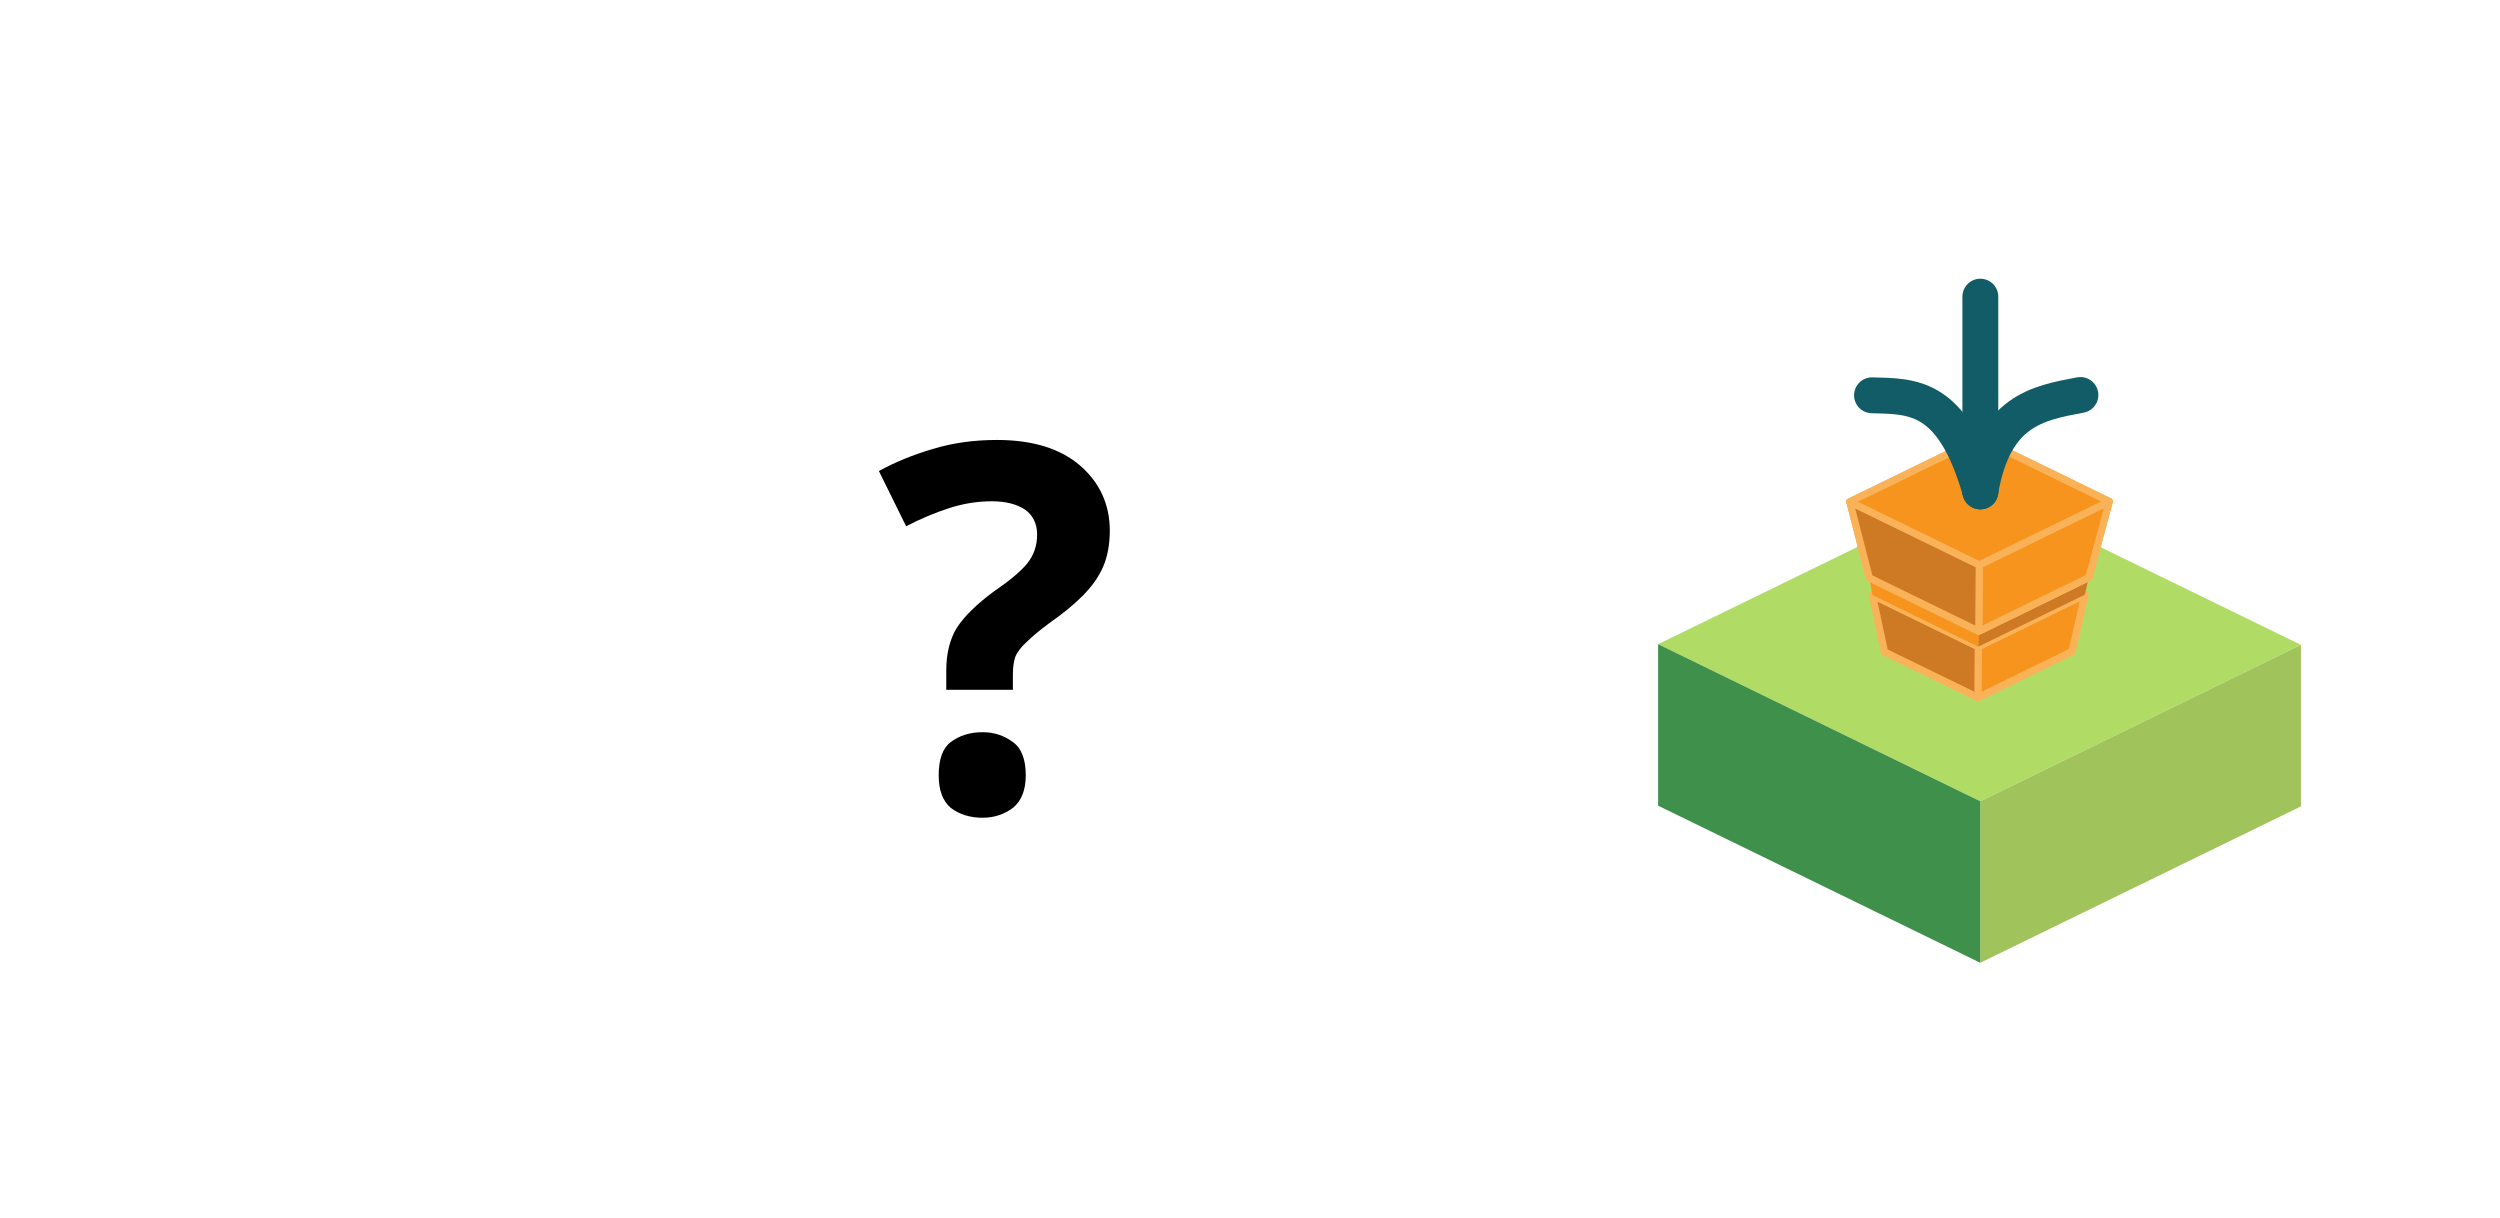
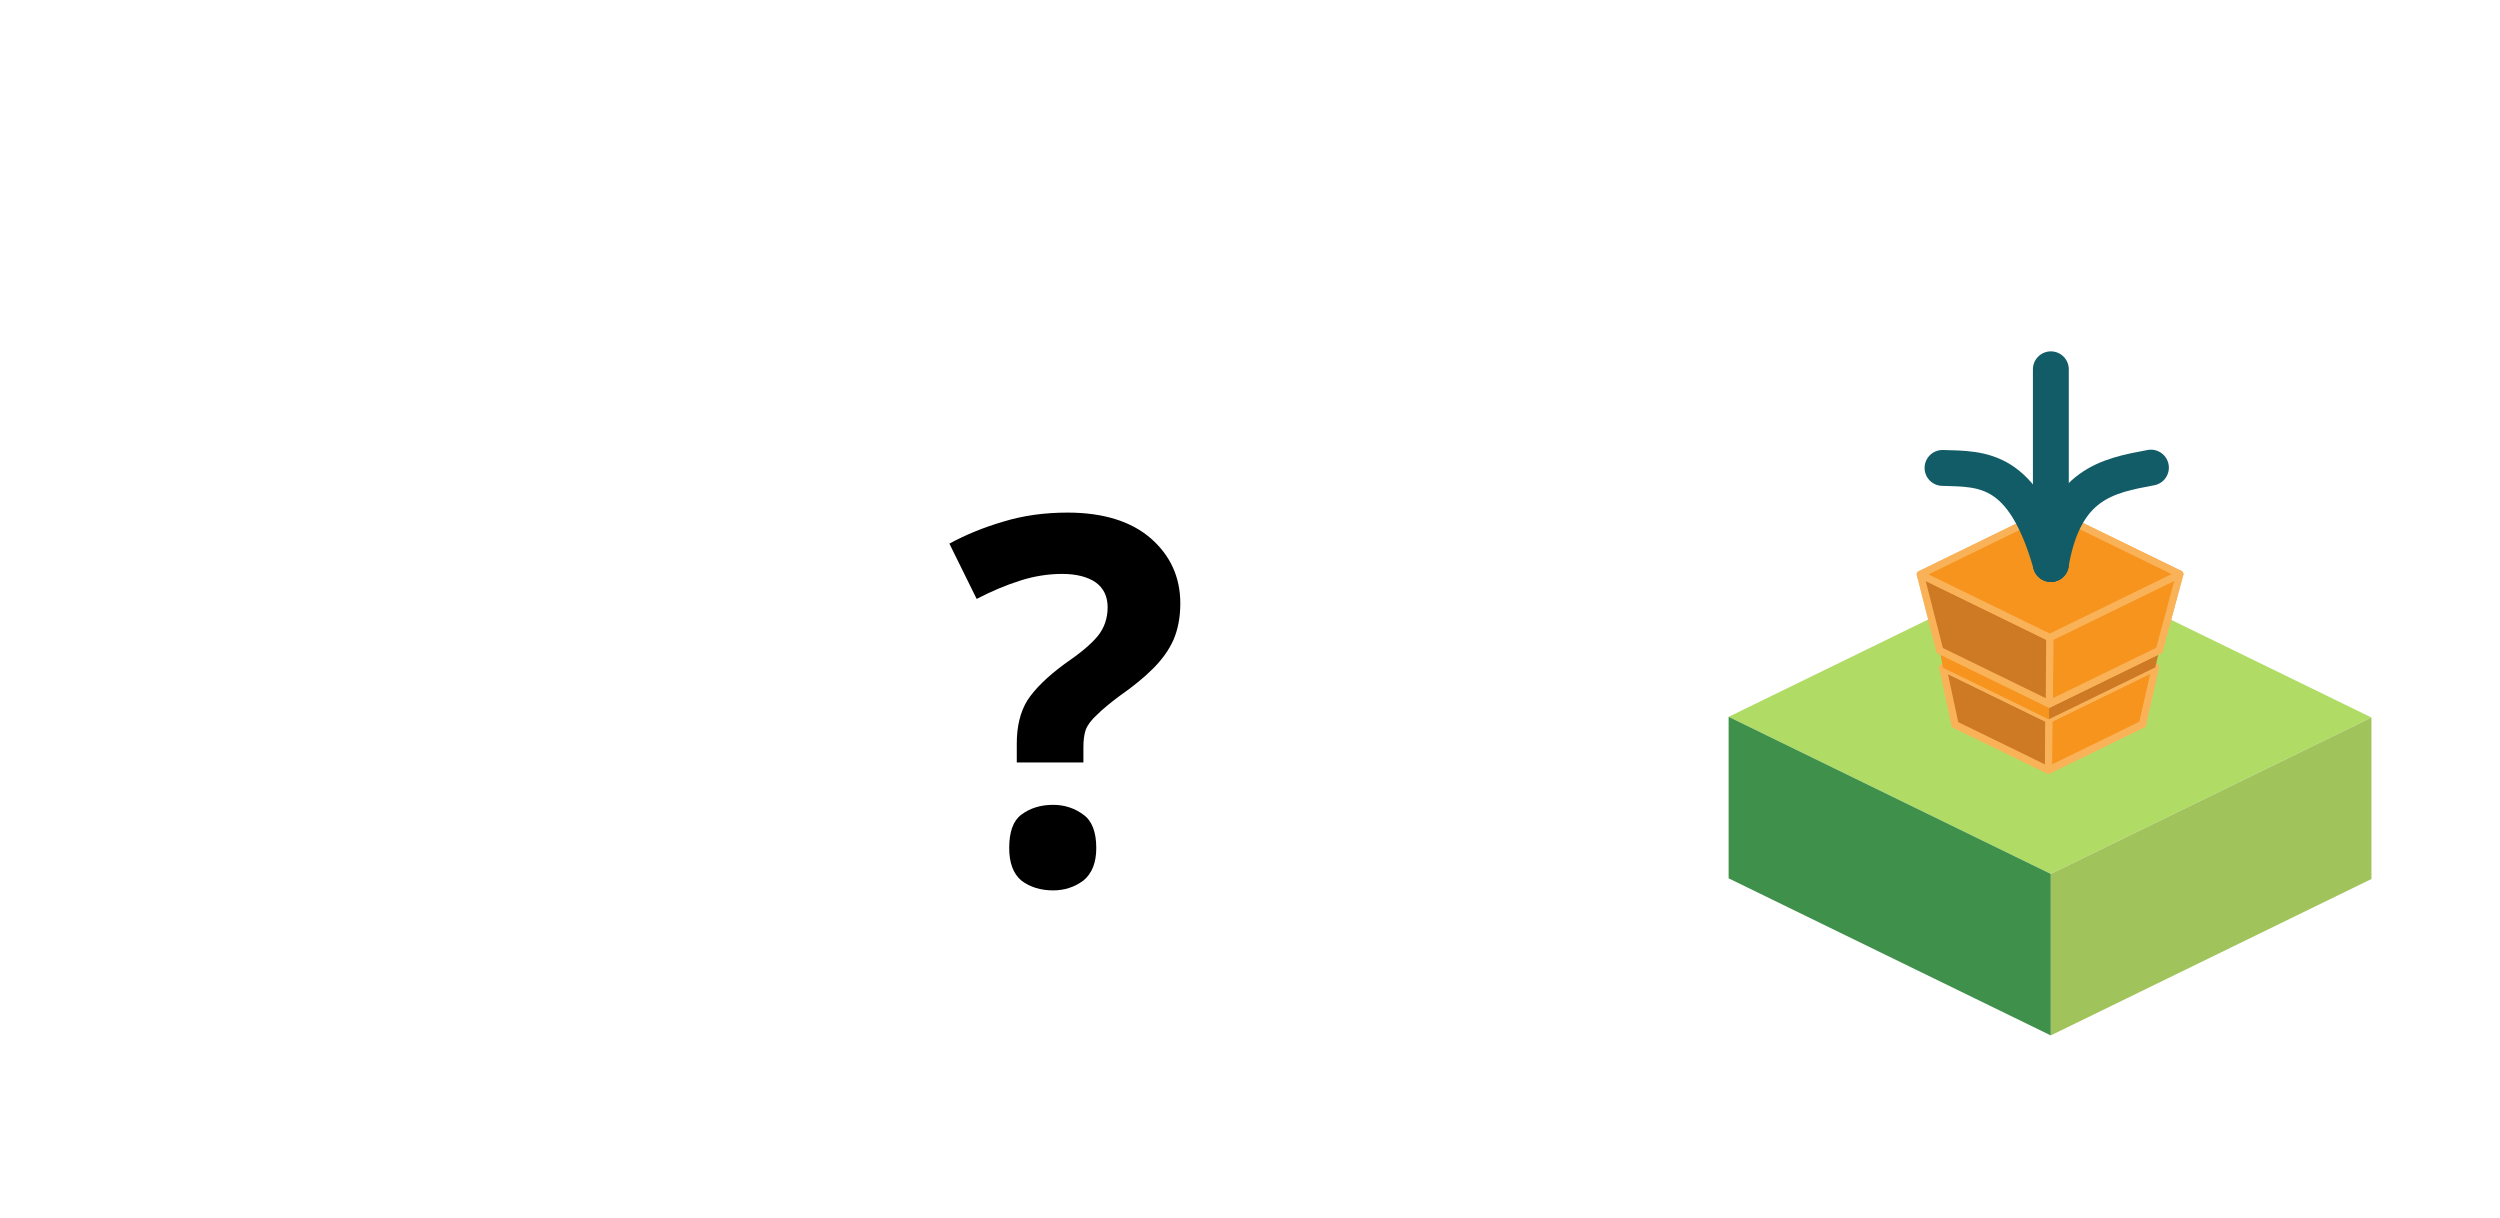
<svg xmlns="http://www.w3.org/2000/svg" width="51.594mm" height="25.135mm" viewBox="0 0 51.594 25.135" version="1.1" id="svg8">
  <defs id="defs2">
    </defs>
  <g id="layer1" transform="translate(169.9948,413.4115)">
-     <g id="g3842" transform="translate(-292.3646,-417.0272)">
+     <g id="g3842" transform="translate(-290.9094,-415.5281)">
      <g id="g1715-9" transform="translate(8.460287,-66.08096)">
        <path d="m 148.129,82.991 6.648,3.242 6.618,-3.228 -6.648,-3.242 z" style="fill:#b0dc66;fill-opacity:1;fill-rule:evenodd;stroke:none;stroke-width:1;stroke-linecap:round;stroke-linejoin:round" id="path1698-2" />
        <path d="m 154.777,86.233 v 3.333 l 6.618,-3.228 v -3.333 z" style="fill:#a1c35b;fill-opacity:1;fill-rule:evenodd;stroke:none;stroke-width:1;stroke-linecap:round;stroke-linejoin:round" id="path1700-0" />
        <path d="m 148.129,82.991 6.648,3.242 v 3.333 l -6.648,-3.242 z" style="fill:#3e904b;fill-opacity:1;fill-rule:evenodd;stroke:none;stroke-width:1;stroke-linecap:round;stroke-linejoin:round" id="path1702-2" />
      </g>
      <g id="g3356" transform="matrix(0.2180111,0,0,0.2180111,161.6255,31.28683)">
        <path d="m -1.661,-65.213 8.898,-4.34 0.038,-5.961 -10.089,4.921 z" style="fill:#3e9150;fill-opacity:1;fill-rule:evenodd;stroke:#fab259;stroke-width:0.676;stroke-linecap:round;stroke-linejoin:round;stroke-miterlimit:4;stroke-dasharray:none;stroke-opacity:1" id="path3212" />
        <path d="m 7.237,-69.553 0.038,-5.961 10.018,4.886 -1.22,5.385 z" style="fill:#b0dc66;fill-opacity:1;fill-rule:evenodd;stroke:#fab259;stroke-width:0.676;stroke-linecap:round;stroke-linejoin:round;stroke-miterlimit:4;stroke-dasharray:none;stroke-opacity:1" id="path3214" />
        <path d="m -1.661,-65.213 8.898,-4.34 8.836,4.31 -8.898,4.34 z" style="fill:#dadf55;fill-opacity:1;fill-rule:evenodd;stroke:#fab259;stroke-width:0.676;stroke-linecap:round;stroke-linejoin:round;stroke-miterlimit:4;stroke-dasharray:none;stroke-opacity:1" id="path3216" />
        <path d="m 7.175,-60.904 8.898,-4.34 1.22,-5.385 -10.089,4.921 z" style="fill:#f7941d;fill-opacity:1;fill-rule:evenodd;stroke:#fab259;stroke-width:0.676;stroke-linecap:round;stroke-linejoin:round;stroke-miterlimit:4;stroke-dasharray:none;stroke-opacity:1" id="path3218" />
        <path d="m -1.661,-65.213 -1.153,-5.38 10.018,4.886 -0.03,4.804 z" style="fill:#ce7923;fill-opacity:1;fill-rule:evenodd;stroke:#fab259;stroke-width:0.676;stroke-linecap:round;stroke-linejoin:round;stroke-miterlimit:4;stroke-dasharray:none;stroke-opacity:1" id="path3220" />
        <path d="m -2.813,-70.594 10.089,-4.921 10.018,4.886 -10.089,4.921 z" style="fill:#f7941d;fill-opacity:1;fill-rule:evenodd;stroke:#fab259;stroke-width:0.676;stroke-linecap:round;stroke-linejoin:round;stroke-miterlimit:4;stroke-dasharray:none;stroke-opacity:1" id="path3222" />
        <path style="fill:#ce7923;fill-opacity:1;stroke:none;stroke-width:0.034px;stroke-linecap:butt;stroke-linejoin:miter;stroke-opacity:1" d="m 7.256,-67.169 -0.051,1.461 10.089,-4.921 0.371,-1.617 z" id="path8199-2" />
        <path style="fill:#f7941d;fill-opacity:1;stroke:none;stroke-width:0.034px;stroke-linecap:butt;stroke-linejoin:miter;stroke-opacity:1" d="m 7.205,-65.708 0.051,-1.461 -10.362,-5.054 0.293,1.629 10.018,4.886" id="path8201-6" />
        <path d="m -3.106,-72.223 10.409,-5.077 0.052,-8.131 -12.308,6.003 z" style="fill:#3e9150;fill-opacity:1;fill-rule:evenodd;stroke:#fab259;stroke-width:0.676;stroke-linecap:round;stroke-linejoin:round;stroke-miterlimit:4;stroke-dasharray:none;stroke-opacity:1" id="path3232" />
        <path d="m 7.303,-77.299 0.052,-8.131 12.253,5.976 -1.943,7.208 z" style="fill:#b0dc66;fill-opacity:1;fill-rule:evenodd;stroke:#fab259;stroke-width:0.676;stroke-linecap:round;stroke-linejoin:round;stroke-miterlimit:4;stroke-dasharray:none;stroke-opacity:1" id="path3234" />
        <path d="m -3.106,-72.223 10.409,-5.077 10.362,5.054 -10.409,5.077 z" style="fill:#dadf55;fill-opacity:1;fill-rule:evenodd;stroke:#fab259;stroke-width:0.676;stroke-linecap:round;stroke-linejoin:round;stroke-miterlimit:4;stroke-dasharray:none;stroke-opacity:1" id="path3236" />
        <path d="m 7.256,-67.169 10.409,-5.077 1.943,-7.208 -12.308,6.003 z" style="fill:#f7941d;fill-opacity:1;fill-rule:evenodd;stroke:#fab259;stroke-width:0.676;stroke-linecap:round;stroke-linejoin:round;stroke-miterlimit:4;stroke-dasharray:none;stroke-opacity:1" id="path3238" />
        <path d="m -3.106,-72.223 -1.848,-7.204 12.253,5.976 -0.043,6.282 z" style="fill:#ce7923;fill-opacity:1;fill-rule:evenodd;stroke:#fab259;stroke-width:0.676;stroke-linecap:round;stroke-linejoin:round;stroke-miterlimit:4;stroke-dasharray:none;stroke-opacity:1" id="path3240" />
        <path d="m -4.954,-79.427 12.308,-6.003 12.253,5.976 -12.308,6.003 z" style="fill:#f7941d;fill-opacity:1;fill-rule:evenodd;stroke:#fab259;stroke-width:0.676;stroke-linecap:round;stroke-linejoin:round;stroke-miterlimit:4;stroke-dasharray:none;stroke-opacity:1" id="path3242" />
        <path style="fill:none;stroke:#125c68;stroke-width:3.397;stroke-linecap:round;stroke-linejoin:round;stroke-miterlimit:4;stroke-dasharray:none;stroke-opacity:1" d="M 7.402,-98.843 V -80.414" id="path8697-1" />
        <path style="fill:none;stroke:#125c68;stroke-width:3.397;stroke-linecap:round;stroke-linejoin:round;stroke-miterlimit:4;stroke-dasharray:none;stroke-opacity:1" d="m 16.876,-89.535 c -4.076,0.767 -8.17,1.49 -9.474,9.121" id="path8699-8" />
        <path style="fill:none;stroke:#125c68;stroke-width:3.397;stroke-linecap:round;stroke-linejoin:round;stroke-miterlimit:4;stroke-dasharray:none;stroke-opacity:1" d="m -2.853,-89.506 c 3.793,0.11 7.628,-0.111 10.255,9.092" id="path8701-7" />
      </g>
      <text xml:space="preserve" style="font-size:10.583px;line-height:1.25;font-family:sans-serif;text-align:center;word-spacing:0px;text-anchor:middle;fill:#000000;stroke-width:0.265" x="152.631" y="20.354" id="text839-6-7-6">
        <tspan id="tspan837-7-0-1" x="152.631" y="20.354" style="font-style:normal;font-variant:normal;font-weight:bold;font-stretch:normal;font-family:sans-serif;-inkscape-font-specification:'sans-serif Bold';text-align:center;text-anchor:middle;fill:#000000;stroke-width:0.265">?</tspan>
      </text>
    </g>
  </g>
</svg>
